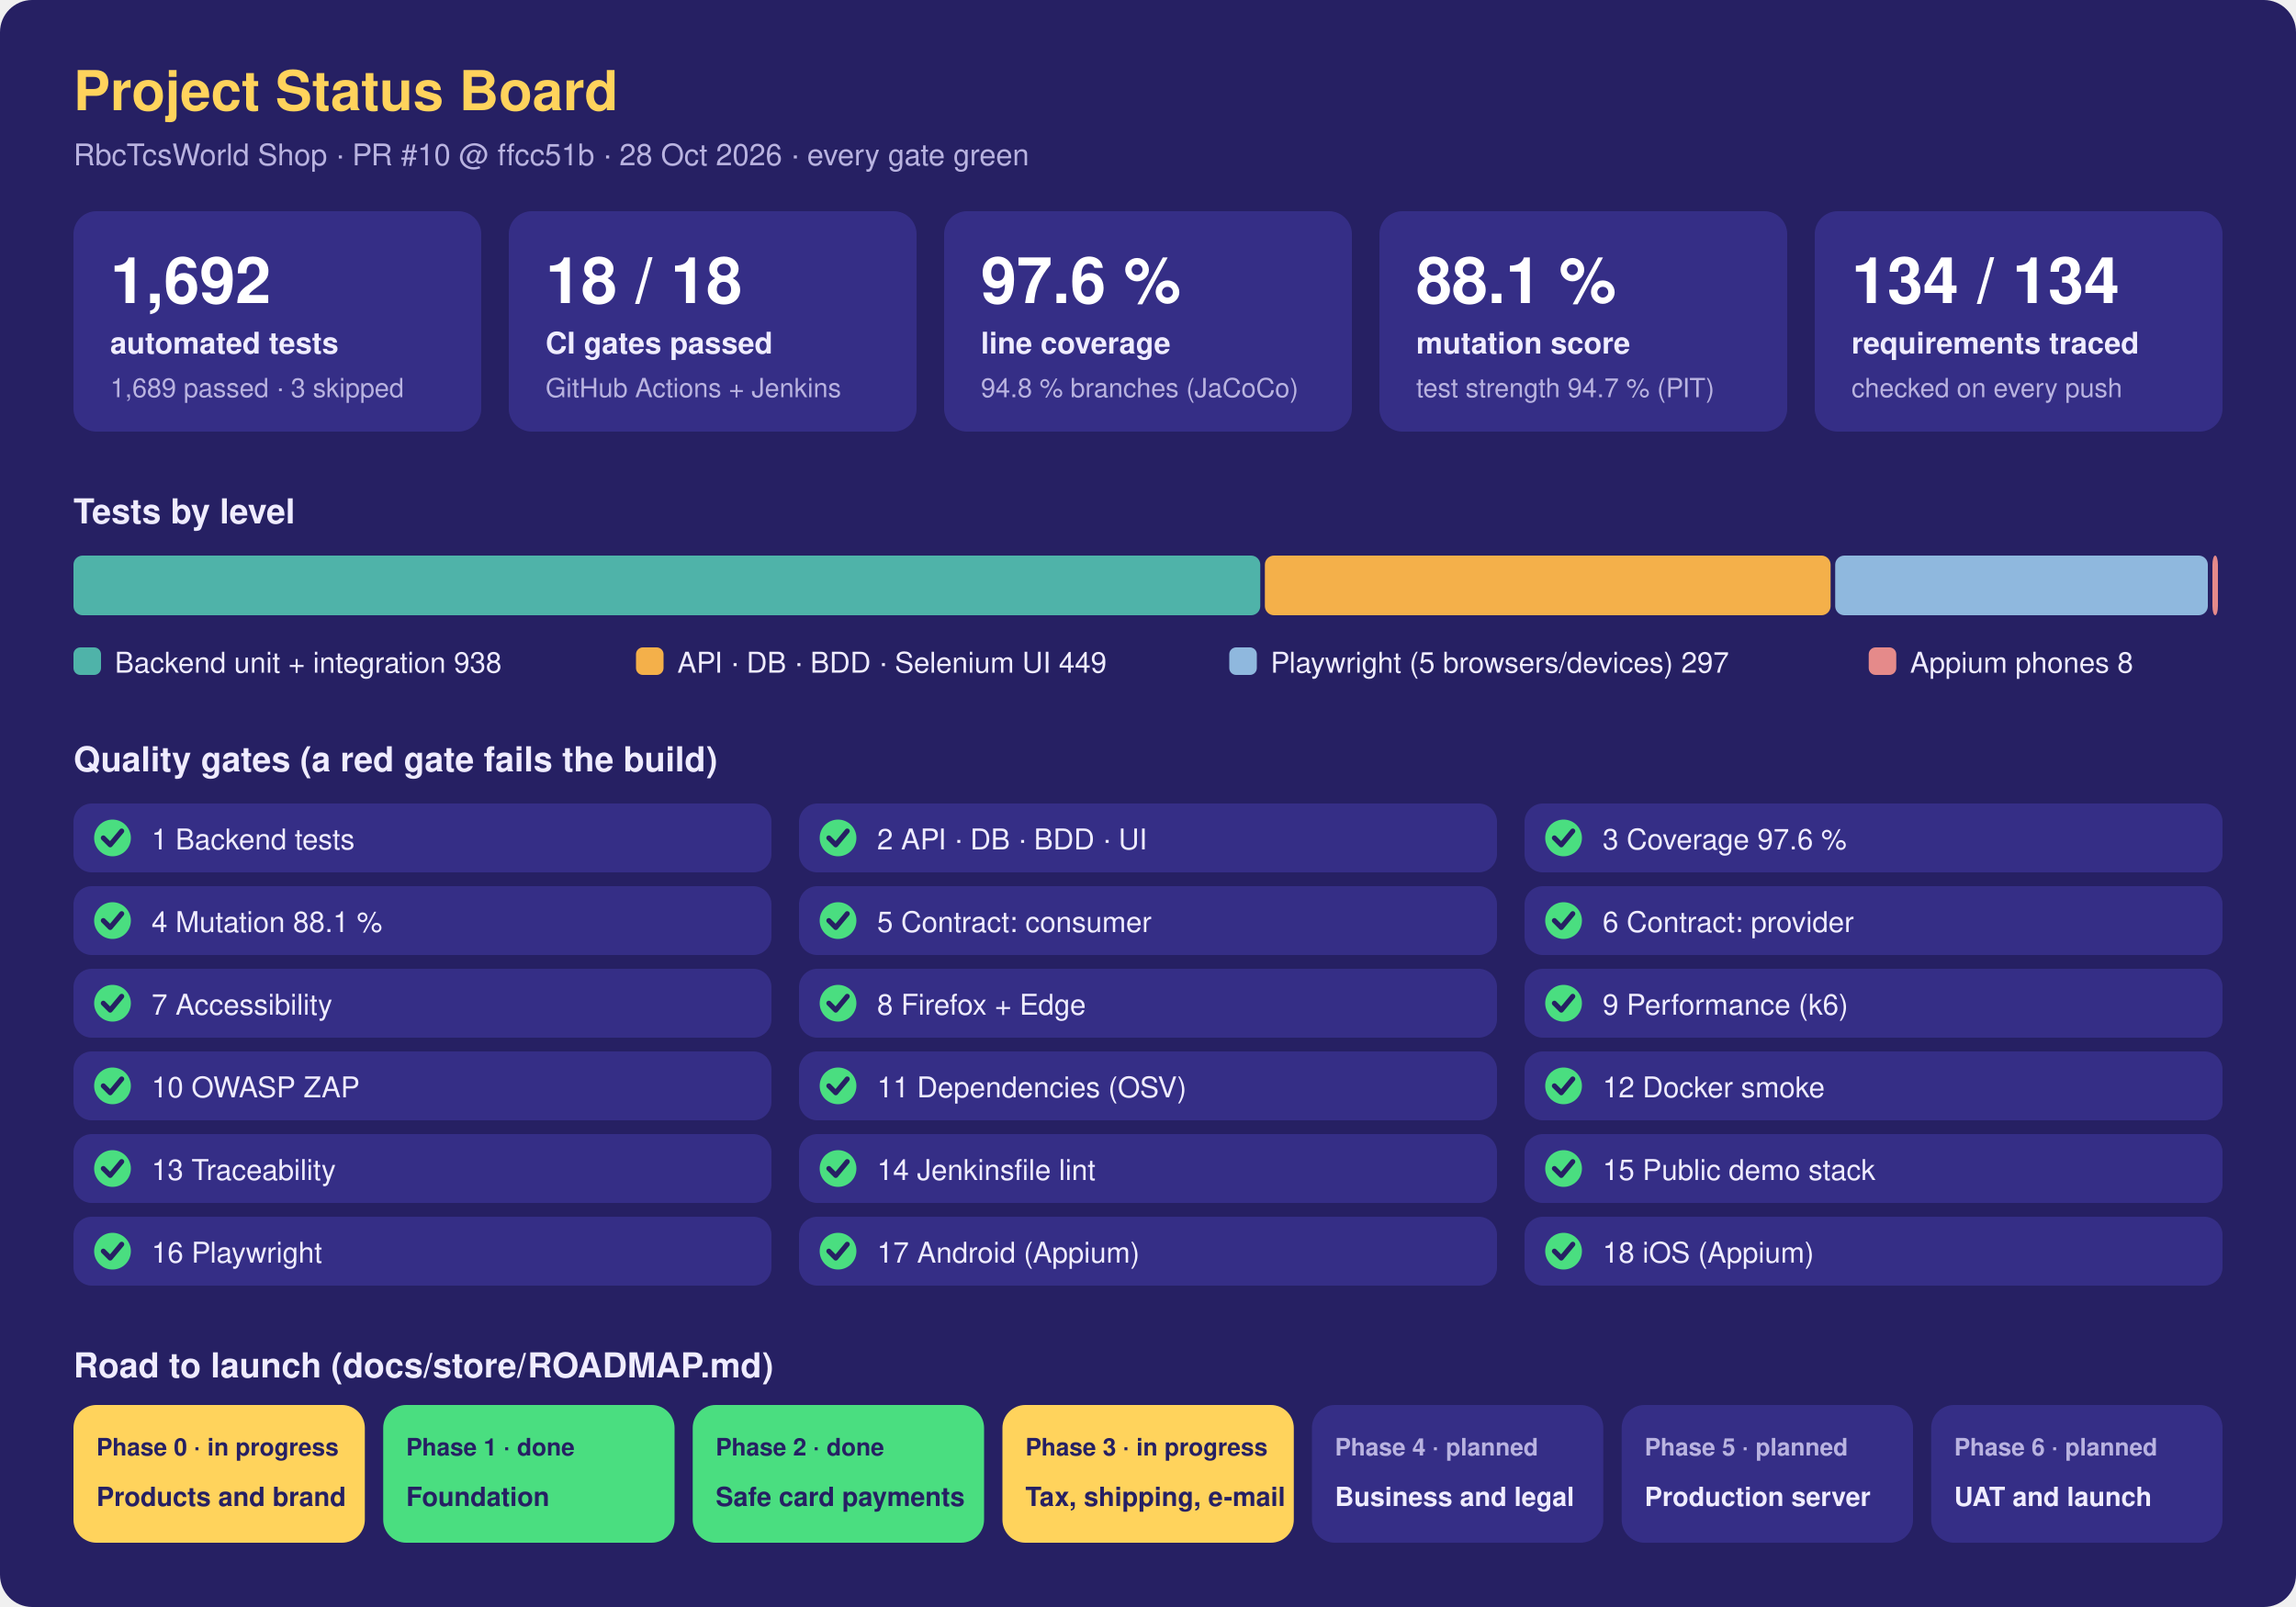
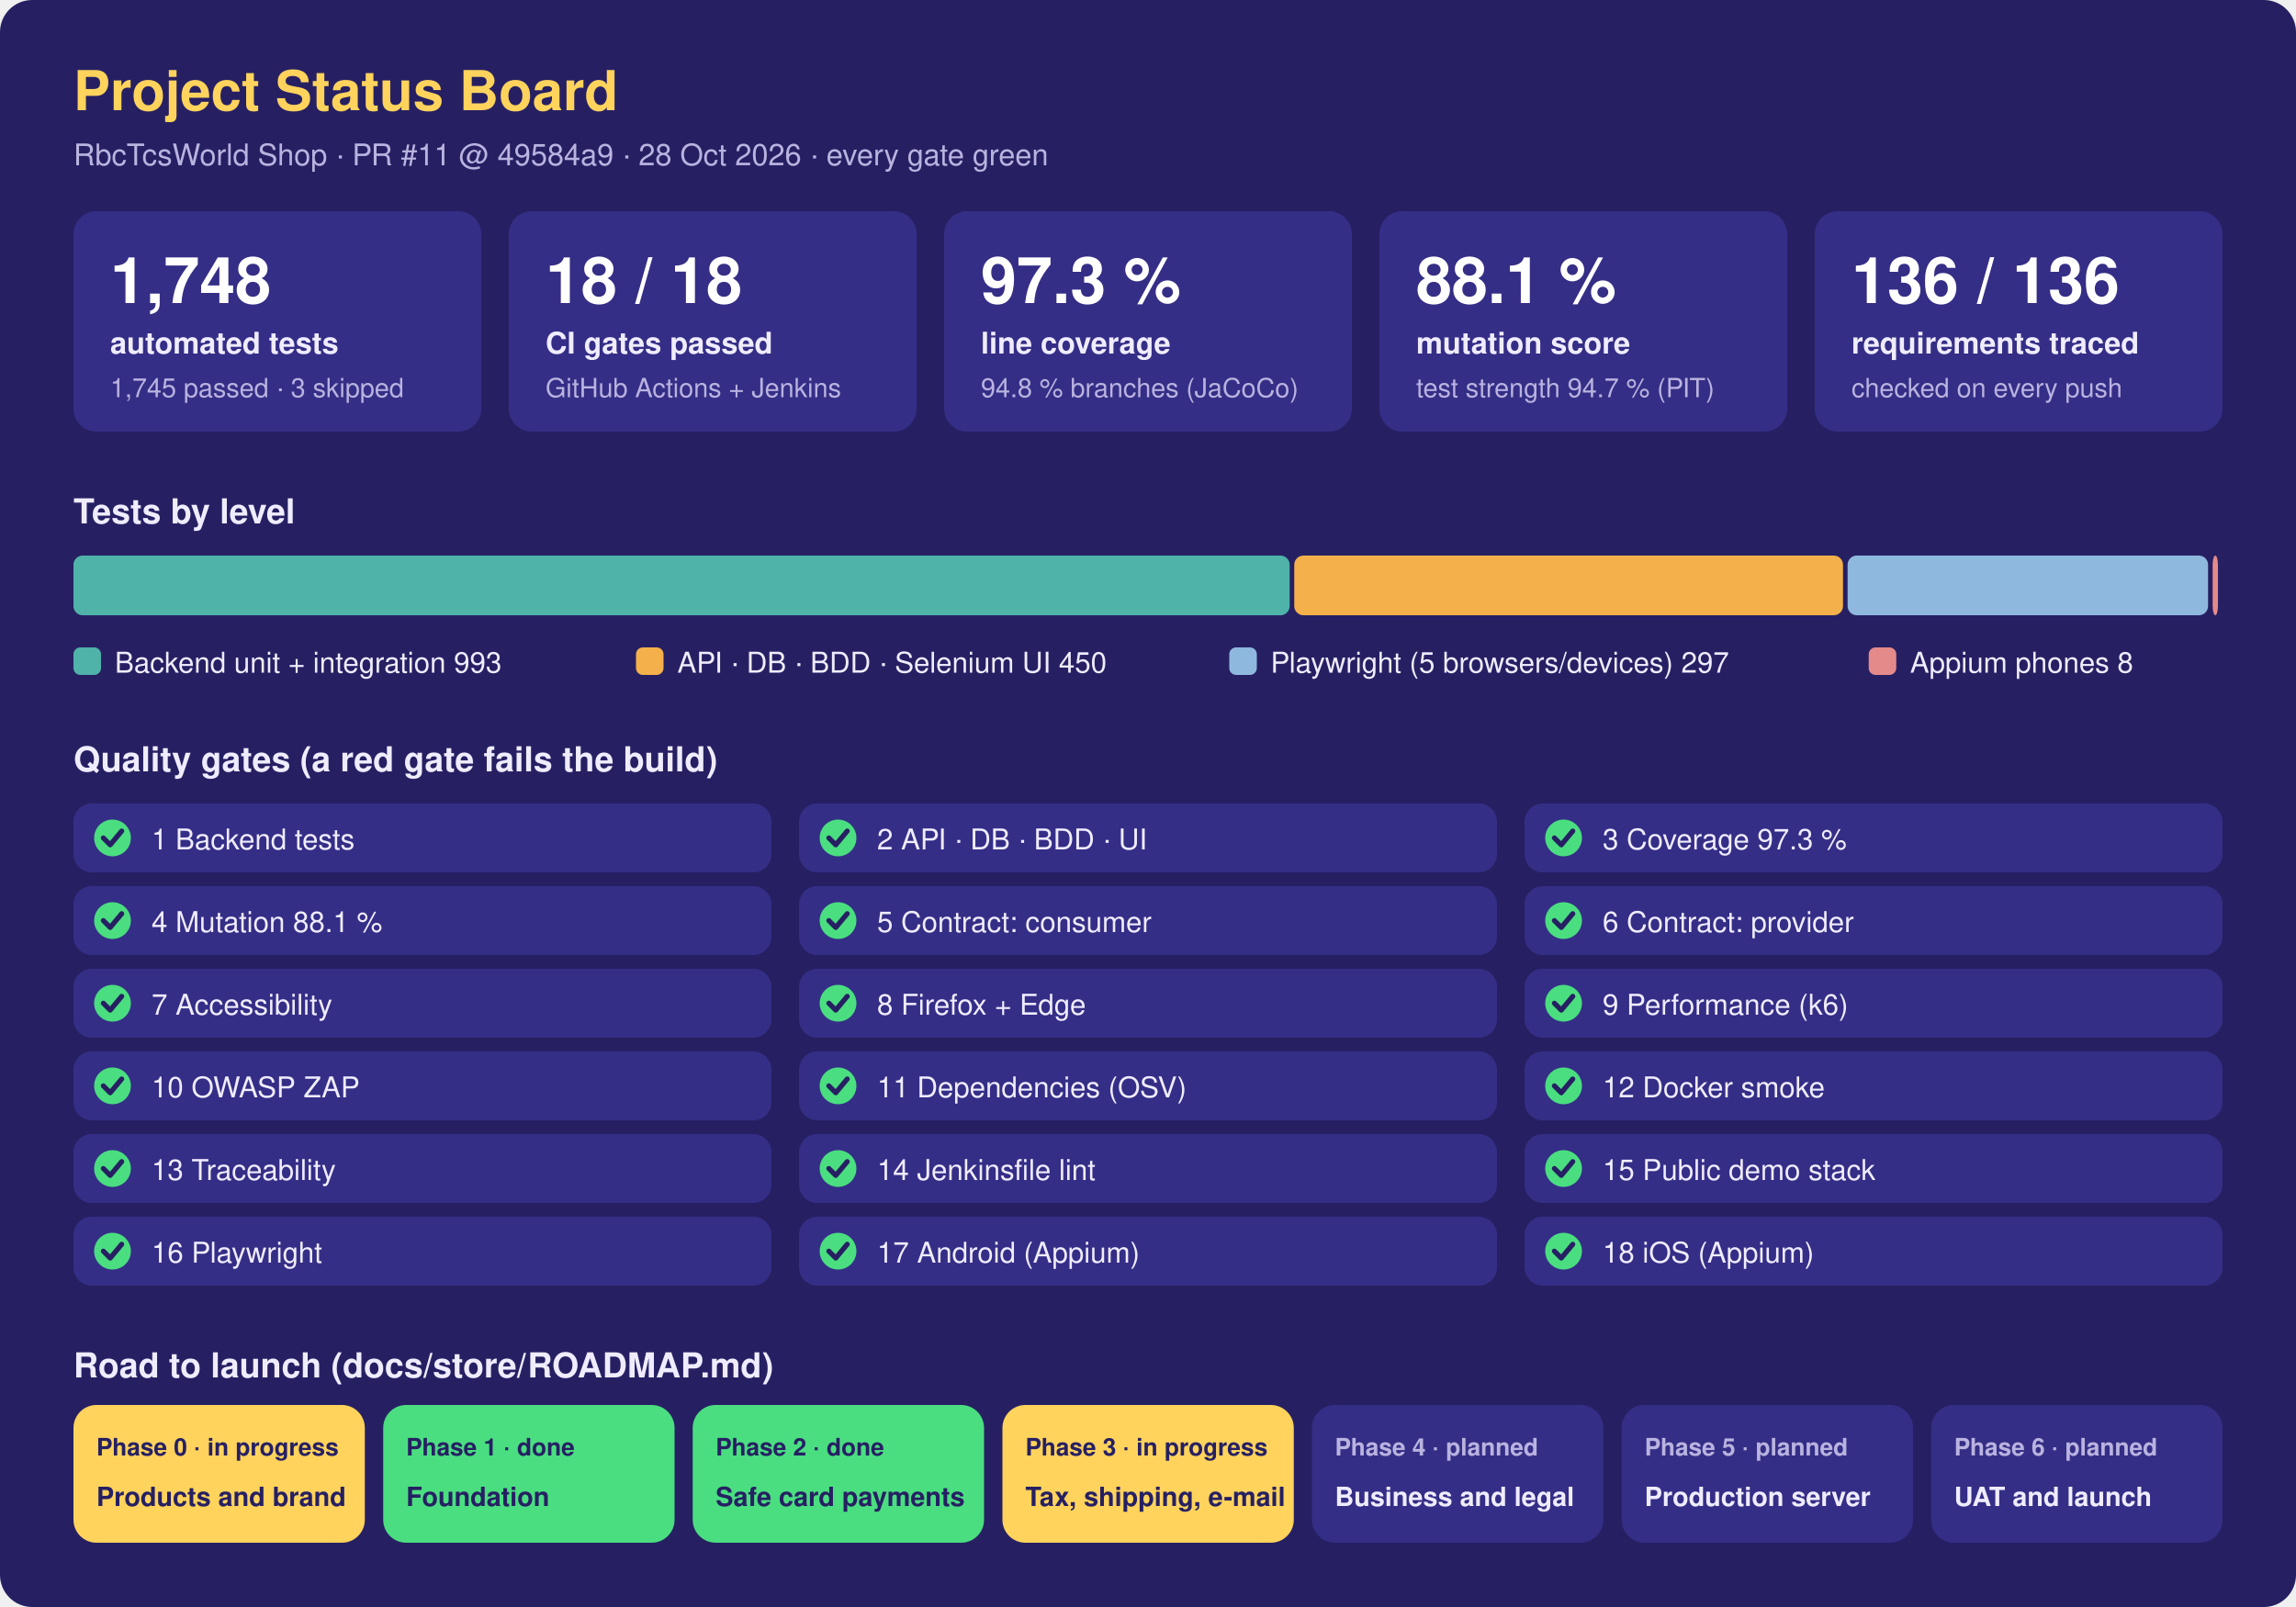
- <svg xmlns="http://www.w3.org/2000/svg" width="1000" height="700" viewBox="0 0 1000 700" role="img" aria-label="Project status board: 1692 automated tests, 1689 passed and 3 skipped by design; 18 of 18 CI gates passed; 97.6 percent line coverage; 88.1 percent mutation score; 134 of 134 requirements traced; road to launch: phase 1 foundation done, phase 0 products in progress, phase 2 safe card payments done, phase 3 tax, shipping and e-mail in progress.">
+ <svg xmlns="http://www.w3.org/2000/svg" width="1000" height="700" viewBox="0 0 1000 700" role="img" aria-label="Project status board: 1748 automated tests, 1745 passed and 3 skipped by design; 18 of 18 CI gates passed; 97.3 percent line coverage; 88.1 percent mutation score; 136 of 136 requirements traced; road to launch: phase 1 foundation done, phase 0 products in progress, phase 2 safe card payments done, phase 3 tax, shipping and e-mail in progress.">
  <rect width="1000" height="700" rx="14" fill="#262063" />
  <text x="32" y="48" font-family="'Segoe UI', Helvetica, Arial, sans-serif" font-size="24" font-weight="700" fill="#ffd35c" text-anchor="start">Project Status Board</text>
-   <text x="32" y="72" font-family="'Segoe UI', Helvetica, Arial, sans-serif" font-size="13" font-weight="400" fill="#b9b3e0" text-anchor="start">RbcTcsWorld Shop · PR #10 @ ffcc51b · 28 Oct 2026 · every gate green</text>
+   <text x="32" y="72" font-family="'Segoe UI', Helvetica, Arial, sans-serif" font-size="13" font-weight="400" fill="#b9b3e0" text-anchor="start">RbcTcsWorld Shop · PR #11 @ 49584a9 · 28 Oct 2026 · every gate green</text>
  <rect x="32.0" y="92" width="177.6" height="96" rx="10" fill="#352e86" />
-   <text x="48.0" y="132" font-family="'Segoe UI', Helvetica, Arial, sans-serif" font-size="28" font-weight="700" fill="#ffffff" text-anchor="start">1,692</text>
+   <text x="48.0" y="132" font-family="'Segoe UI', Helvetica, Arial, sans-serif" font-size="28" font-weight="700" fill="#ffffff" text-anchor="start">1,748</text>
  <text x="48.0" y="154" font-family="'Segoe UI', Helvetica, Arial, sans-serif" font-size="13" font-weight="600" fill="#efecff" text-anchor="start">automated tests</text>
-   <text x="48.0" y="173" font-family="'Segoe UI', Helvetica, Arial, sans-serif" font-size="11.5" font-weight="400" fill="#b9b3e0" text-anchor="start">1,689 passed · 3 skipped</text>
+   <text x="48.0" y="173" font-family="'Segoe UI', Helvetica, Arial, sans-serif" font-size="11.5" font-weight="400" fill="#b9b3e0" text-anchor="start">1,745 passed · 3 skipped</text>
  <rect x="221.6" y="92" width="177.6" height="96" rx="10" fill="#352e86" />
  <text x="237.6" y="132" font-family="'Segoe UI', Helvetica, Arial, sans-serif" font-size="28" font-weight="700" fill="#ffffff" text-anchor="start">18 / 18</text>
  <text x="237.6" y="154" font-family="'Segoe UI', Helvetica, Arial, sans-serif" font-size="13" font-weight="600" fill="#efecff" text-anchor="start">CI gates passed</text>
  <text x="237.6" y="173" font-family="'Segoe UI', Helvetica, Arial, sans-serif" font-size="11.5" font-weight="400" fill="#b9b3e0" text-anchor="start">GitHub Actions + Jenkins</text>
  <rect x="411.2" y="92" width="177.6" height="96" rx="10" fill="#352e86" />
-   <text x="427.2" y="132" font-family="'Segoe UI', Helvetica, Arial, sans-serif" font-size="28" font-weight="700" fill="#ffffff" text-anchor="start">97.6 %</text>
+   <text x="427.2" y="132" font-family="'Segoe UI', Helvetica, Arial, sans-serif" font-size="28" font-weight="700" fill="#ffffff" text-anchor="start">97.3 %</text>
  <text x="427.2" y="154" font-family="'Segoe UI', Helvetica, Arial, sans-serif" font-size="13" font-weight="600" fill="#efecff" text-anchor="start">line coverage</text>
  <text x="427.2" y="173" font-family="'Segoe UI', Helvetica, Arial, sans-serif" font-size="11.5" font-weight="400" fill="#b9b3e0" text-anchor="start">94.8 % branches (JaCoCo)</text>
  <rect x="600.8" y="92" width="177.6" height="96" rx="10" fill="#352e86" />
  <text x="616.8" y="132" font-family="'Segoe UI', Helvetica, Arial, sans-serif" font-size="28" font-weight="700" fill="#ffffff" text-anchor="start">88.1 %</text>
  <text x="616.8" y="154" font-family="'Segoe UI', Helvetica, Arial, sans-serif" font-size="13" font-weight="600" fill="#efecff" text-anchor="start">mutation score</text>
  <text x="616.8" y="173" font-family="'Segoe UI', Helvetica, Arial, sans-serif" font-size="11.5" font-weight="400" fill="#b9b3e0" text-anchor="start">test strength 94.7 % (PIT)</text>
  <rect x="790.4" y="92" width="177.6" height="96" rx="10" fill="#352e86" />
-   <text x="806.4" y="132" font-family="'Segoe UI', Helvetica, Arial, sans-serif" font-size="28" font-weight="700" fill="#ffffff" text-anchor="start">134 / 134</text>
+   <text x="806.4" y="132" font-family="'Segoe UI', Helvetica, Arial, sans-serif" font-size="28" font-weight="700" fill="#ffffff" text-anchor="start">136 / 136</text>
  <text x="806.4" y="154" font-family="'Segoe UI', Helvetica, Arial, sans-serif" font-size="13" font-weight="600" fill="#efecff" text-anchor="start">requirements traced</text>
  <text x="806.4" y="173" font-family="'Segoe UI', Helvetica, Arial, sans-serif" font-size="11.5" font-weight="400" fill="#b9b3e0" text-anchor="start">checked on every push</text>
  <text x="32" y="228" font-family="'Segoe UI', Helvetica, Arial, sans-serif" font-size="15" font-weight="700" fill="#efecff" text-anchor="start">Tests by level</text>
-   <rect x="32.0" y="242" width="516.9" height="26" rx="4" fill="#4fb3a9" />
-   <rect x="550.9" y="242" width="246.4" height="26" rx="4" fill="#f4b04a" />
-   <rect x="799.3" y="242" width="162.3" height="26" rx="4" fill="#8fb8de" />
-   <rect x="963.6" y="242" width="2.4" height="26" rx="4" fill="#e58a8a" />
+   <rect x="32.0" y="242" width="529.7" height="26" rx="4" fill="#4fb3a9" />
+   <rect x="563.7" y="242" width="239.0" height="26" rx="4" fill="#f4b04a" />
+   <rect x="804.7" y="242" width="157.0" height="26" rx="4" fill="#8fb8de" />
+   <rect x="963.7" y="242" width="2.3" height="26" rx="4" fill="#e58a8a" />
  <rect x="32" y="282" width="12" height="12" rx="3" fill="#4fb3a9" />
-   <text x="50" y="293" font-family="'Segoe UI', Helvetica, Arial, sans-serif" font-size="12.5" font-weight="400" fill="#efecff" text-anchor="start">Backend unit + integration 938</text>
+   <text x="50" y="293" font-family="'Segoe UI', Helvetica, Arial, sans-serif" font-size="12.5" font-weight="400" fill="#efecff" text-anchor="start">Backend unit + integration 993</text>
  <rect x="277.0" y="282" width="12" height="12" rx="3" fill="#f4b04a" />
-   <text x="295.0" y="293" font-family="'Segoe UI', Helvetica, Arial, sans-serif" font-size="12.5" font-weight="400" fill="#efecff" text-anchor="start">API · DB · BDD · Selenium UI 449</text>
+   <text x="295.0" y="293" font-family="'Segoe UI', Helvetica, Arial, sans-serif" font-size="12.5" font-weight="400" fill="#efecff" text-anchor="start">API · DB · BDD · Selenium UI 450</text>
  <rect x="535.4" y="282" width="12" height="12" rx="3" fill="#8fb8de" />
  <text x="553.4" y="293" font-family="'Segoe UI', Helvetica, Arial, sans-serif" font-size="12.5" font-weight="400" fill="#efecff" text-anchor="start">Playwright (5 browsers/devices) 297</text>
  <rect x="813.9" y="282" width="12" height="12" rx="3" fill="#e58a8a" />
  <text x="831.9" y="293" font-family="'Segoe UI', Helvetica, Arial, sans-serif" font-size="12.5" font-weight="400" fill="#efecff" text-anchor="start">Appium phones 8</text>
  <text x="32" y="336" font-family="'Segoe UI', Helvetica, Arial, sans-serif" font-size="15" font-weight="700" fill="#efecff" text-anchor="start">Quality gates (a red gate fails the build)</text>
  <rect x="32.0" y="350" width="304.0" height="30" rx="8" fill="#352e86" />
  <circle cx="49.0" cy="365" r="8" fill="#4ade80" />
  <path d="M45.0 365 l3 3 l5 -6" fill="none" stroke="#262063" stroke-width="2.2" stroke-linecap="round" stroke-linejoin="round" />
  <text x="66.0" y="370" font-family="'Segoe UI', Helvetica, Arial, sans-serif" font-size="12.5" font-weight="400" fill="#efecff" text-anchor="start">1  Backend tests</text>
  <rect x="348.0" y="350" width="304.0" height="30" rx="8" fill="#352e86" />
  <circle cx="365.0" cy="365" r="8" fill="#4ade80" />
  <path d="M361.0 365 l3 3 l5 -6" fill="none" stroke="#262063" stroke-width="2.2" stroke-linecap="round" stroke-linejoin="round" />
  <text x="382.0" y="370" font-family="'Segoe UI', Helvetica, Arial, sans-serif" font-size="12.5" font-weight="400" fill="#efecff" text-anchor="start">2  API · DB · BDD · UI</text>
  <rect x="664.0" y="350" width="304.0" height="30" rx="8" fill="#352e86" />
  <circle cx="681.0" cy="365" r="8" fill="#4ade80" />
  <path d="M677.0 365 l3 3 l5 -6" fill="none" stroke="#262063" stroke-width="2.2" stroke-linecap="round" stroke-linejoin="round" />
-   <text x="698.0" y="370" font-family="'Segoe UI', Helvetica, Arial, sans-serif" font-size="12.5" font-weight="400" fill="#efecff" text-anchor="start">3  Coverage 97.6 %</text>
+   <text x="698.0" y="370" font-family="'Segoe UI', Helvetica, Arial, sans-serif" font-size="12.5" font-weight="400" fill="#efecff" text-anchor="start">3  Coverage 97.3 %</text>
  <rect x="32.0" y="386" width="304.0" height="30" rx="8" fill="#352e86" />
  <circle cx="49.0" cy="401" r="8" fill="#4ade80" />
  <path d="M45.0 401 l3 3 l5 -6" fill="none" stroke="#262063" stroke-width="2.2" stroke-linecap="round" stroke-linejoin="round" />
  <text x="66.0" y="406" font-family="'Segoe UI', Helvetica, Arial, sans-serif" font-size="12.5" font-weight="400" fill="#efecff" text-anchor="start">4  Mutation 88.1 %</text>
  <rect x="348.0" y="386" width="304.0" height="30" rx="8" fill="#352e86" />
  <circle cx="365.0" cy="401" r="8" fill="#4ade80" />
  <path d="M361.0 401 l3 3 l5 -6" fill="none" stroke="#262063" stroke-width="2.2" stroke-linecap="round" stroke-linejoin="round" />
  <text x="382.0" y="406" font-family="'Segoe UI', Helvetica, Arial, sans-serif" font-size="12.5" font-weight="400" fill="#efecff" text-anchor="start">5  Contract: consumer</text>
  <rect x="664.0" y="386" width="304.0" height="30" rx="8" fill="#352e86" />
  <circle cx="681.0" cy="401" r="8" fill="#4ade80" />
  <path d="M677.0 401 l3 3 l5 -6" fill="none" stroke="#262063" stroke-width="2.2" stroke-linecap="round" stroke-linejoin="round" />
  <text x="698.0" y="406" font-family="'Segoe UI', Helvetica, Arial, sans-serif" font-size="12.5" font-weight="400" fill="#efecff" text-anchor="start">6  Contract: provider</text>
  <rect x="32.0" y="422" width="304.0" height="30" rx="8" fill="#352e86" />
  <circle cx="49.0" cy="437" r="8" fill="#4ade80" />
  <path d="M45.0 437 l3 3 l5 -6" fill="none" stroke="#262063" stroke-width="2.2" stroke-linecap="round" stroke-linejoin="round" />
  <text x="66.0" y="442" font-family="'Segoe UI', Helvetica, Arial, sans-serif" font-size="12.5" font-weight="400" fill="#efecff" text-anchor="start">7  Accessibility</text>
  <rect x="348.0" y="422" width="304.0" height="30" rx="8" fill="#352e86" />
  <circle cx="365.0" cy="437" r="8" fill="#4ade80" />
  <path d="M361.0 437 l3 3 l5 -6" fill="none" stroke="#262063" stroke-width="2.2" stroke-linecap="round" stroke-linejoin="round" />
  <text x="382.0" y="442" font-family="'Segoe UI', Helvetica, Arial, sans-serif" font-size="12.5" font-weight="400" fill="#efecff" text-anchor="start">8  Firefox + Edge</text>
  <rect x="664.0" y="422" width="304.0" height="30" rx="8" fill="#352e86" />
  <circle cx="681.0" cy="437" r="8" fill="#4ade80" />
  <path d="M677.0 437 l3 3 l5 -6" fill="none" stroke="#262063" stroke-width="2.2" stroke-linecap="round" stroke-linejoin="round" />
  <text x="698.0" y="442" font-family="'Segoe UI', Helvetica, Arial, sans-serif" font-size="12.5" font-weight="400" fill="#efecff" text-anchor="start">9  Performance (k6)</text>
  <rect x="32.0" y="458" width="304.0" height="30" rx="8" fill="#352e86" />
  <circle cx="49.0" cy="473" r="8" fill="#4ade80" />
  <path d="M45.0 473 l3 3 l5 -6" fill="none" stroke="#262063" stroke-width="2.2" stroke-linecap="round" stroke-linejoin="round" />
  <text x="66.0" y="478" font-family="'Segoe UI', Helvetica, Arial, sans-serif" font-size="12.5" font-weight="400" fill="#efecff" text-anchor="start">10  OWASP ZAP</text>
  <rect x="348.0" y="458" width="304.0" height="30" rx="8" fill="#352e86" />
  <circle cx="365.0" cy="473" r="8" fill="#4ade80" />
  <path d="M361.0 473 l3 3 l5 -6" fill="none" stroke="#262063" stroke-width="2.2" stroke-linecap="round" stroke-linejoin="round" />
  <text x="382.0" y="478" font-family="'Segoe UI', Helvetica, Arial, sans-serif" font-size="12.5" font-weight="400" fill="#efecff" text-anchor="start">11  Dependencies (OSV)</text>
  <rect x="664.0" y="458" width="304.0" height="30" rx="8" fill="#352e86" />
  <circle cx="681.0" cy="473" r="8" fill="#4ade80" />
  <path d="M677.0 473 l3 3 l5 -6" fill="none" stroke="#262063" stroke-width="2.2" stroke-linecap="round" stroke-linejoin="round" />
  <text x="698.0" y="478" font-family="'Segoe UI', Helvetica, Arial, sans-serif" font-size="12.5" font-weight="400" fill="#efecff" text-anchor="start">12  Docker smoke</text>
  <rect x="32.0" y="494" width="304.0" height="30" rx="8" fill="#352e86" />
  <circle cx="49.0" cy="509" r="8" fill="#4ade80" />
  <path d="M45.0 509 l3 3 l5 -6" fill="none" stroke="#262063" stroke-width="2.2" stroke-linecap="round" stroke-linejoin="round" />
  <text x="66.0" y="514" font-family="'Segoe UI', Helvetica, Arial, sans-serif" font-size="12.5" font-weight="400" fill="#efecff" text-anchor="start">13  Traceability</text>
  <rect x="348.0" y="494" width="304.0" height="30" rx="8" fill="#352e86" />
  <circle cx="365.0" cy="509" r="8" fill="#4ade80" />
  <path d="M361.0 509 l3 3 l5 -6" fill="none" stroke="#262063" stroke-width="2.2" stroke-linecap="round" stroke-linejoin="round" />
  <text x="382.0" y="514" font-family="'Segoe UI', Helvetica, Arial, sans-serif" font-size="12.5" font-weight="400" fill="#efecff" text-anchor="start">14  Jenkinsfile lint</text>
  <rect x="664.0" y="494" width="304.0" height="30" rx="8" fill="#352e86" />
  <circle cx="681.0" cy="509" r="8" fill="#4ade80" />
  <path d="M677.0 509 l3 3 l5 -6" fill="none" stroke="#262063" stroke-width="2.2" stroke-linecap="round" stroke-linejoin="round" />
  <text x="698.0" y="514" font-family="'Segoe UI', Helvetica, Arial, sans-serif" font-size="12.5" font-weight="400" fill="#efecff" text-anchor="start">15  Public demo stack</text>
  <rect x="32.0" y="530" width="304.0" height="30" rx="8" fill="#352e86" />
  <circle cx="49.0" cy="545" r="8" fill="#4ade80" />
  <path d="M45.0 545 l3 3 l5 -6" fill="none" stroke="#262063" stroke-width="2.2" stroke-linecap="round" stroke-linejoin="round" />
  <text x="66.0" y="550" font-family="'Segoe UI', Helvetica, Arial, sans-serif" font-size="12.5" font-weight="400" fill="#efecff" text-anchor="start">16  Playwright</text>
  <rect x="348.0" y="530" width="304.0" height="30" rx="8" fill="#352e86" />
  <circle cx="365.0" cy="545" r="8" fill="#4ade80" />
  <path d="M361.0 545 l3 3 l5 -6" fill="none" stroke="#262063" stroke-width="2.2" stroke-linecap="round" stroke-linejoin="round" />
  <text x="382.0" y="550" font-family="'Segoe UI', Helvetica, Arial, sans-serif" font-size="12.5" font-weight="400" fill="#efecff" text-anchor="start">17  Android (Appium)</text>
  <rect x="664.0" y="530" width="304.0" height="30" rx="8" fill="#352e86" />
  <circle cx="681.0" cy="545" r="8" fill="#4ade80" />
  <path d="M677.0 545 l3 3 l5 -6" fill="none" stroke="#262063" stroke-width="2.2" stroke-linecap="round" stroke-linejoin="round" />
  <text x="698.0" y="550" font-family="'Segoe UI', Helvetica, Arial, sans-serif" font-size="12.5" font-weight="400" fill="#efecff" text-anchor="start">18  iOS (Appium)</text>
  <text x="32" y="600" font-family="'Segoe UI', Helvetica, Arial, sans-serif" font-size="15" font-weight="700" fill="#efecff" text-anchor="start">Road to launch (docs/store/ROADMAP.md)</text>
  <rect x="32.0" y="612" width="126.9" height="60" rx="10" fill="#ffd35c" />
  <text x="42.0" y="634" font-family="'Segoe UI', Helvetica, Arial, sans-serif" font-size="10.5" font-weight="700" fill="#262063" text-anchor="start">Phase 0 · in progress</text>
  <text x="42.0" y="656" font-family="'Segoe UI', Helvetica, Arial, sans-serif" font-size="11.5" font-weight="600" fill="#262063" text-anchor="start">Products and brand</text>
  <rect x="166.9" y="612" width="126.9" height="60" rx="10" fill="#4ade80" />
  <text x="176.9" y="634" font-family="'Segoe UI', Helvetica, Arial, sans-serif" font-size="10.5" font-weight="700" fill="#262063" text-anchor="start">Phase 1 · done</text>
  <text x="176.9" y="656" font-family="'Segoe UI', Helvetica, Arial, sans-serif" font-size="11.5" font-weight="600" fill="#262063" text-anchor="start">Foundation</text>
  <rect x="301.7" y="612" width="126.9" height="60" rx="10" fill="#4ade80" />
  <text x="311.7" y="634" font-family="'Segoe UI', Helvetica, Arial, sans-serif" font-size="10.5" font-weight="700" fill="#262063" text-anchor="start">Phase 2 · done</text>
  <text x="311.7" y="656" font-family="'Segoe UI', Helvetica, Arial, sans-serif" font-size="11.5" font-weight="600" fill="#262063" text-anchor="start">Safe card payments</text>
  <rect x="436.6" y="612" width="126.9" height="60" rx="10" fill="#ffd35c" />
  <text x="446.6" y="634" font-family="'Segoe UI', Helvetica, Arial, sans-serif" font-size="10.5" font-weight="700" fill="#262063" text-anchor="start">Phase 3 · in progress</text>
  <text x="446.6" y="656" font-family="'Segoe UI', Helvetica, Arial, sans-serif" font-size="11.5" font-weight="600" fill="#262063" text-anchor="start">Tax, shipping, e-mail</text>
  <rect x="571.4" y="612" width="126.9" height="60" rx="10" fill="#352e86" />
  <text x="581.4" y="634" font-family="'Segoe UI', Helvetica, Arial, sans-serif" font-size="10.5" font-weight="700" fill="#b9b3e0" text-anchor="start">Phase 4 · planned</text>
  <text x="581.4" y="656" font-family="'Segoe UI', Helvetica, Arial, sans-serif" font-size="11.5" font-weight="600" fill="#efecff" text-anchor="start">Business and legal</text>
  <rect x="706.3" y="612" width="126.9" height="60" rx="10" fill="#352e86" />
  <text x="716.3" y="634" font-family="'Segoe UI', Helvetica, Arial, sans-serif" font-size="10.5" font-weight="700" fill="#b9b3e0" text-anchor="start">Phase 5 · planned</text>
  <text x="716.3" y="656" font-family="'Segoe UI', Helvetica, Arial, sans-serif" font-size="11.5" font-weight="600" fill="#efecff" text-anchor="start">Production server</text>
  <rect x="841.1" y="612" width="126.9" height="60" rx="10" fill="#352e86" />
  <text x="851.1" y="634" font-family="'Segoe UI', Helvetica, Arial, sans-serif" font-size="10.5" font-weight="700" fill="#b9b3e0" text-anchor="start">Phase 6 · planned</text>
  <text x="851.1" y="656" font-family="'Segoe UI', Helvetica, Arial, sans-serif" font-size="11.5" font-weight="600" fill="#efecff" text-anchor="start">UAT and launch</text>
</svg>
